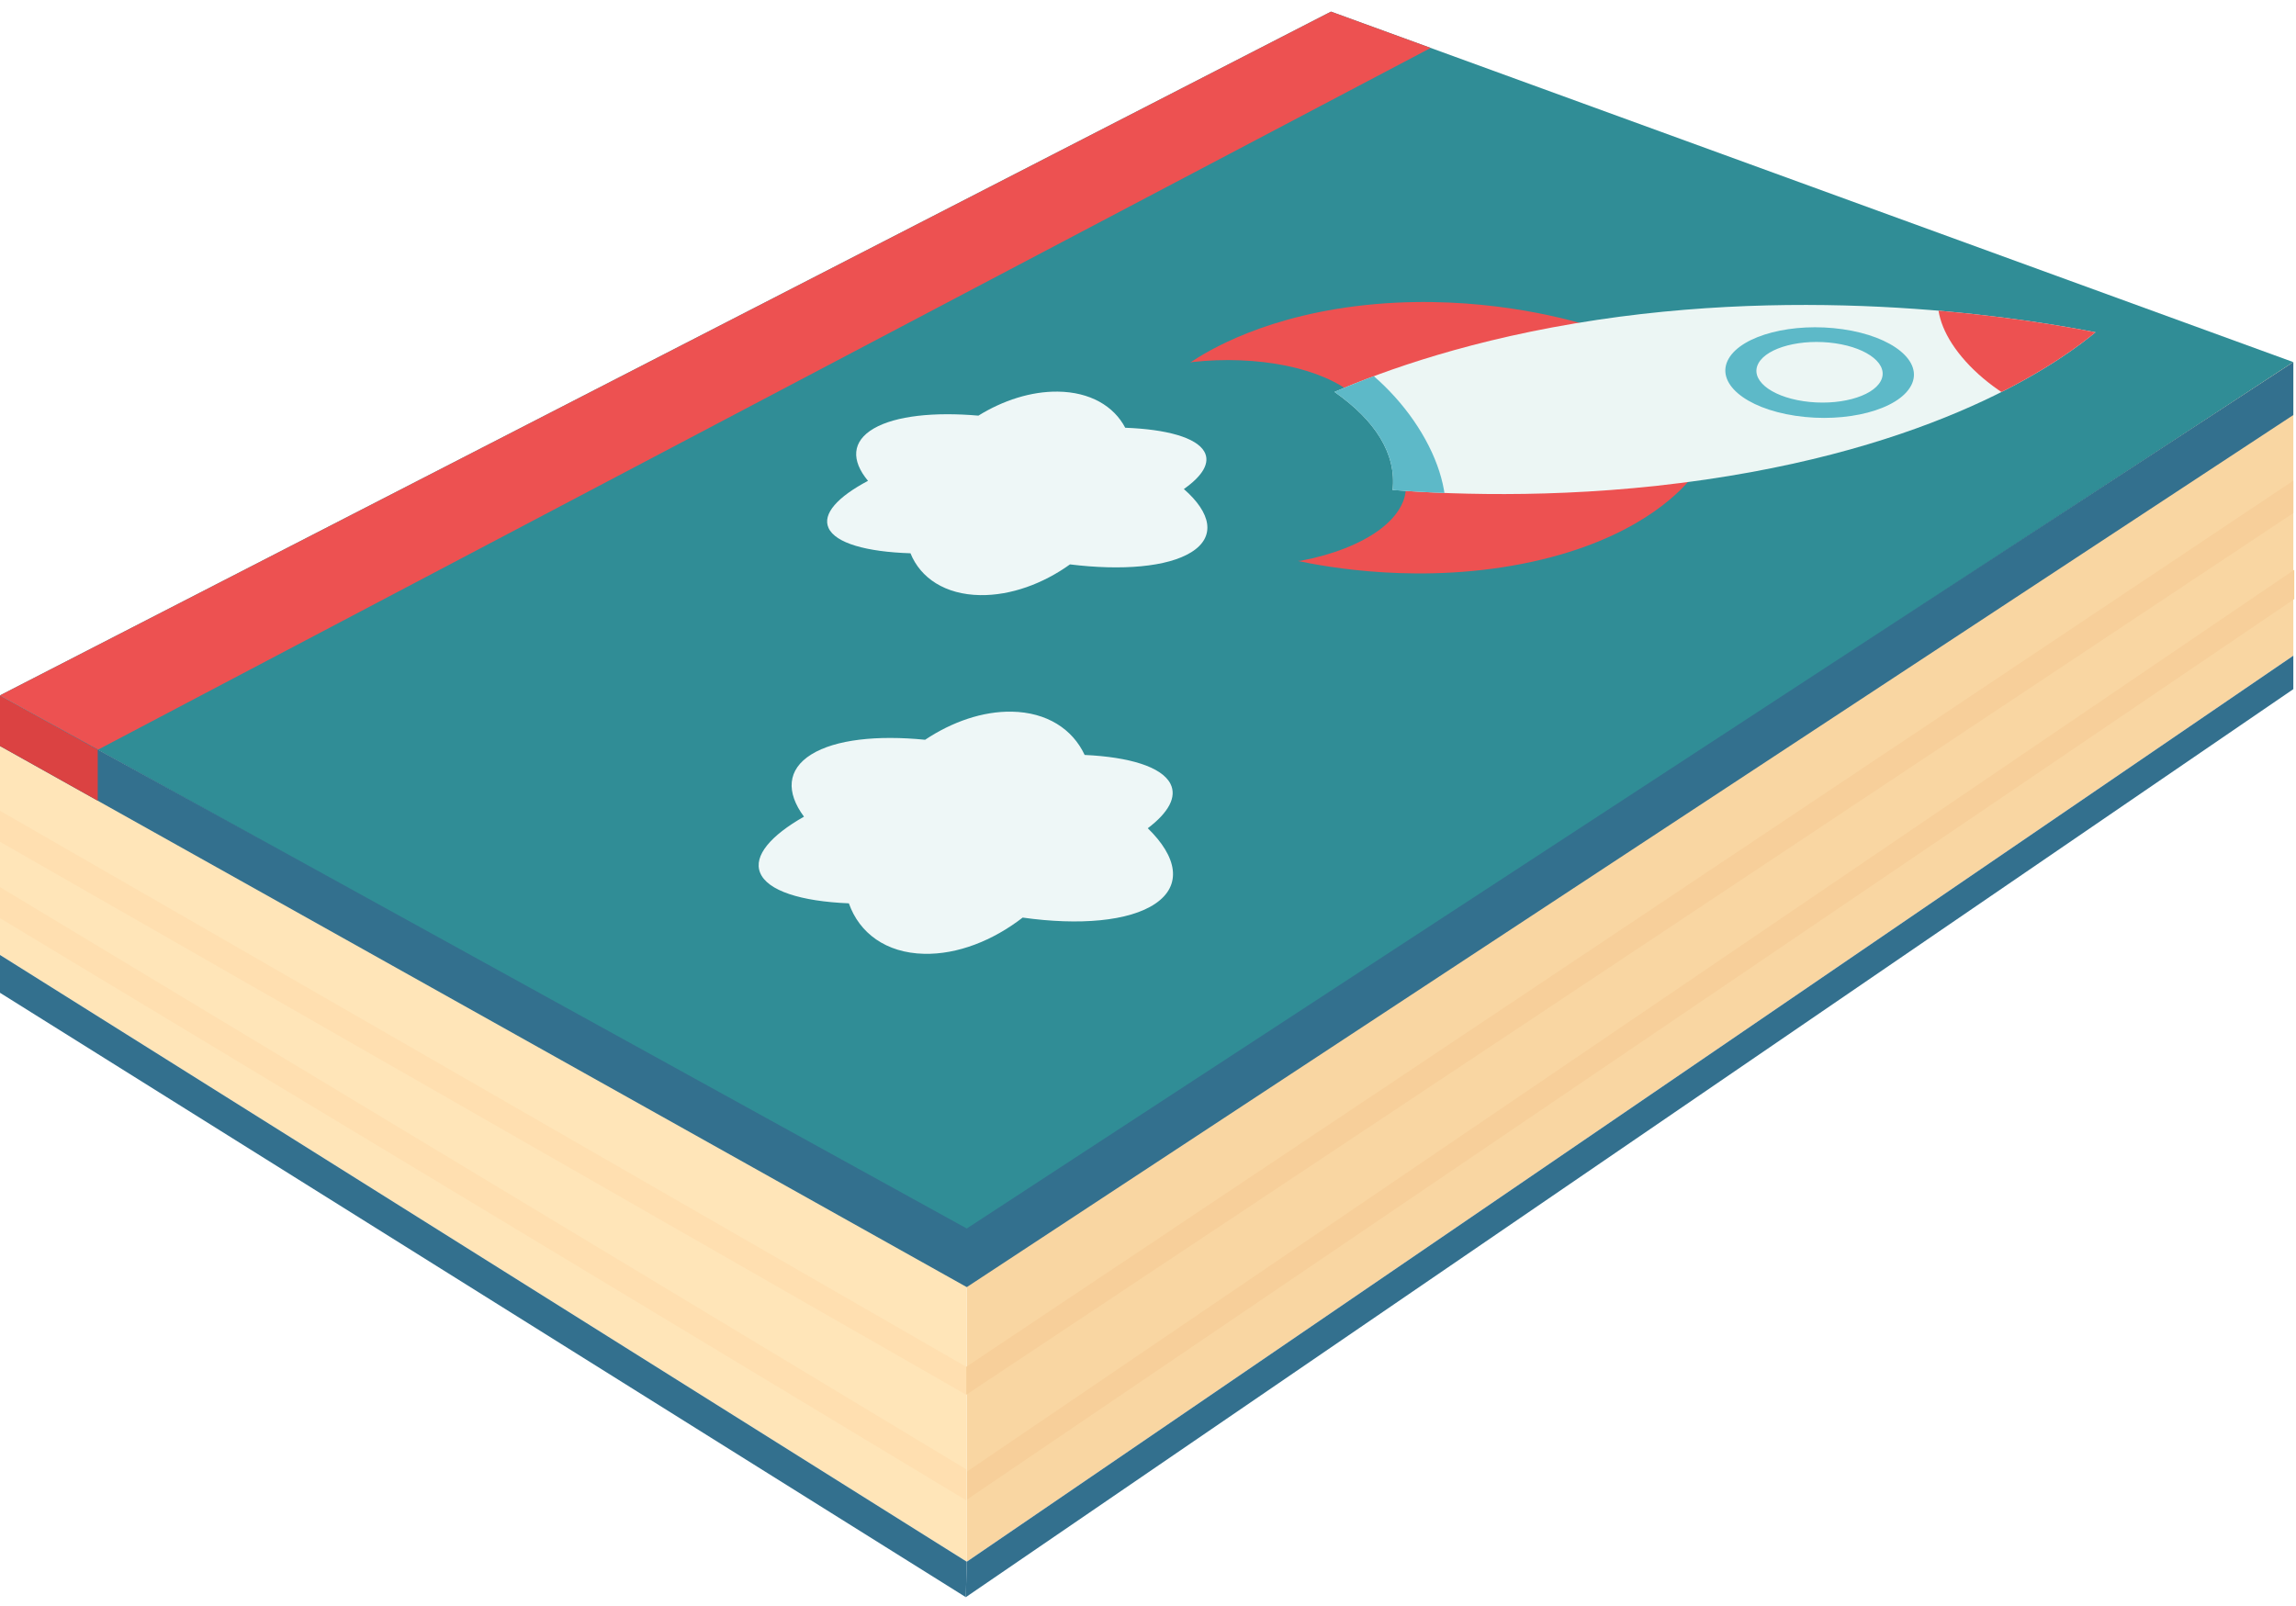
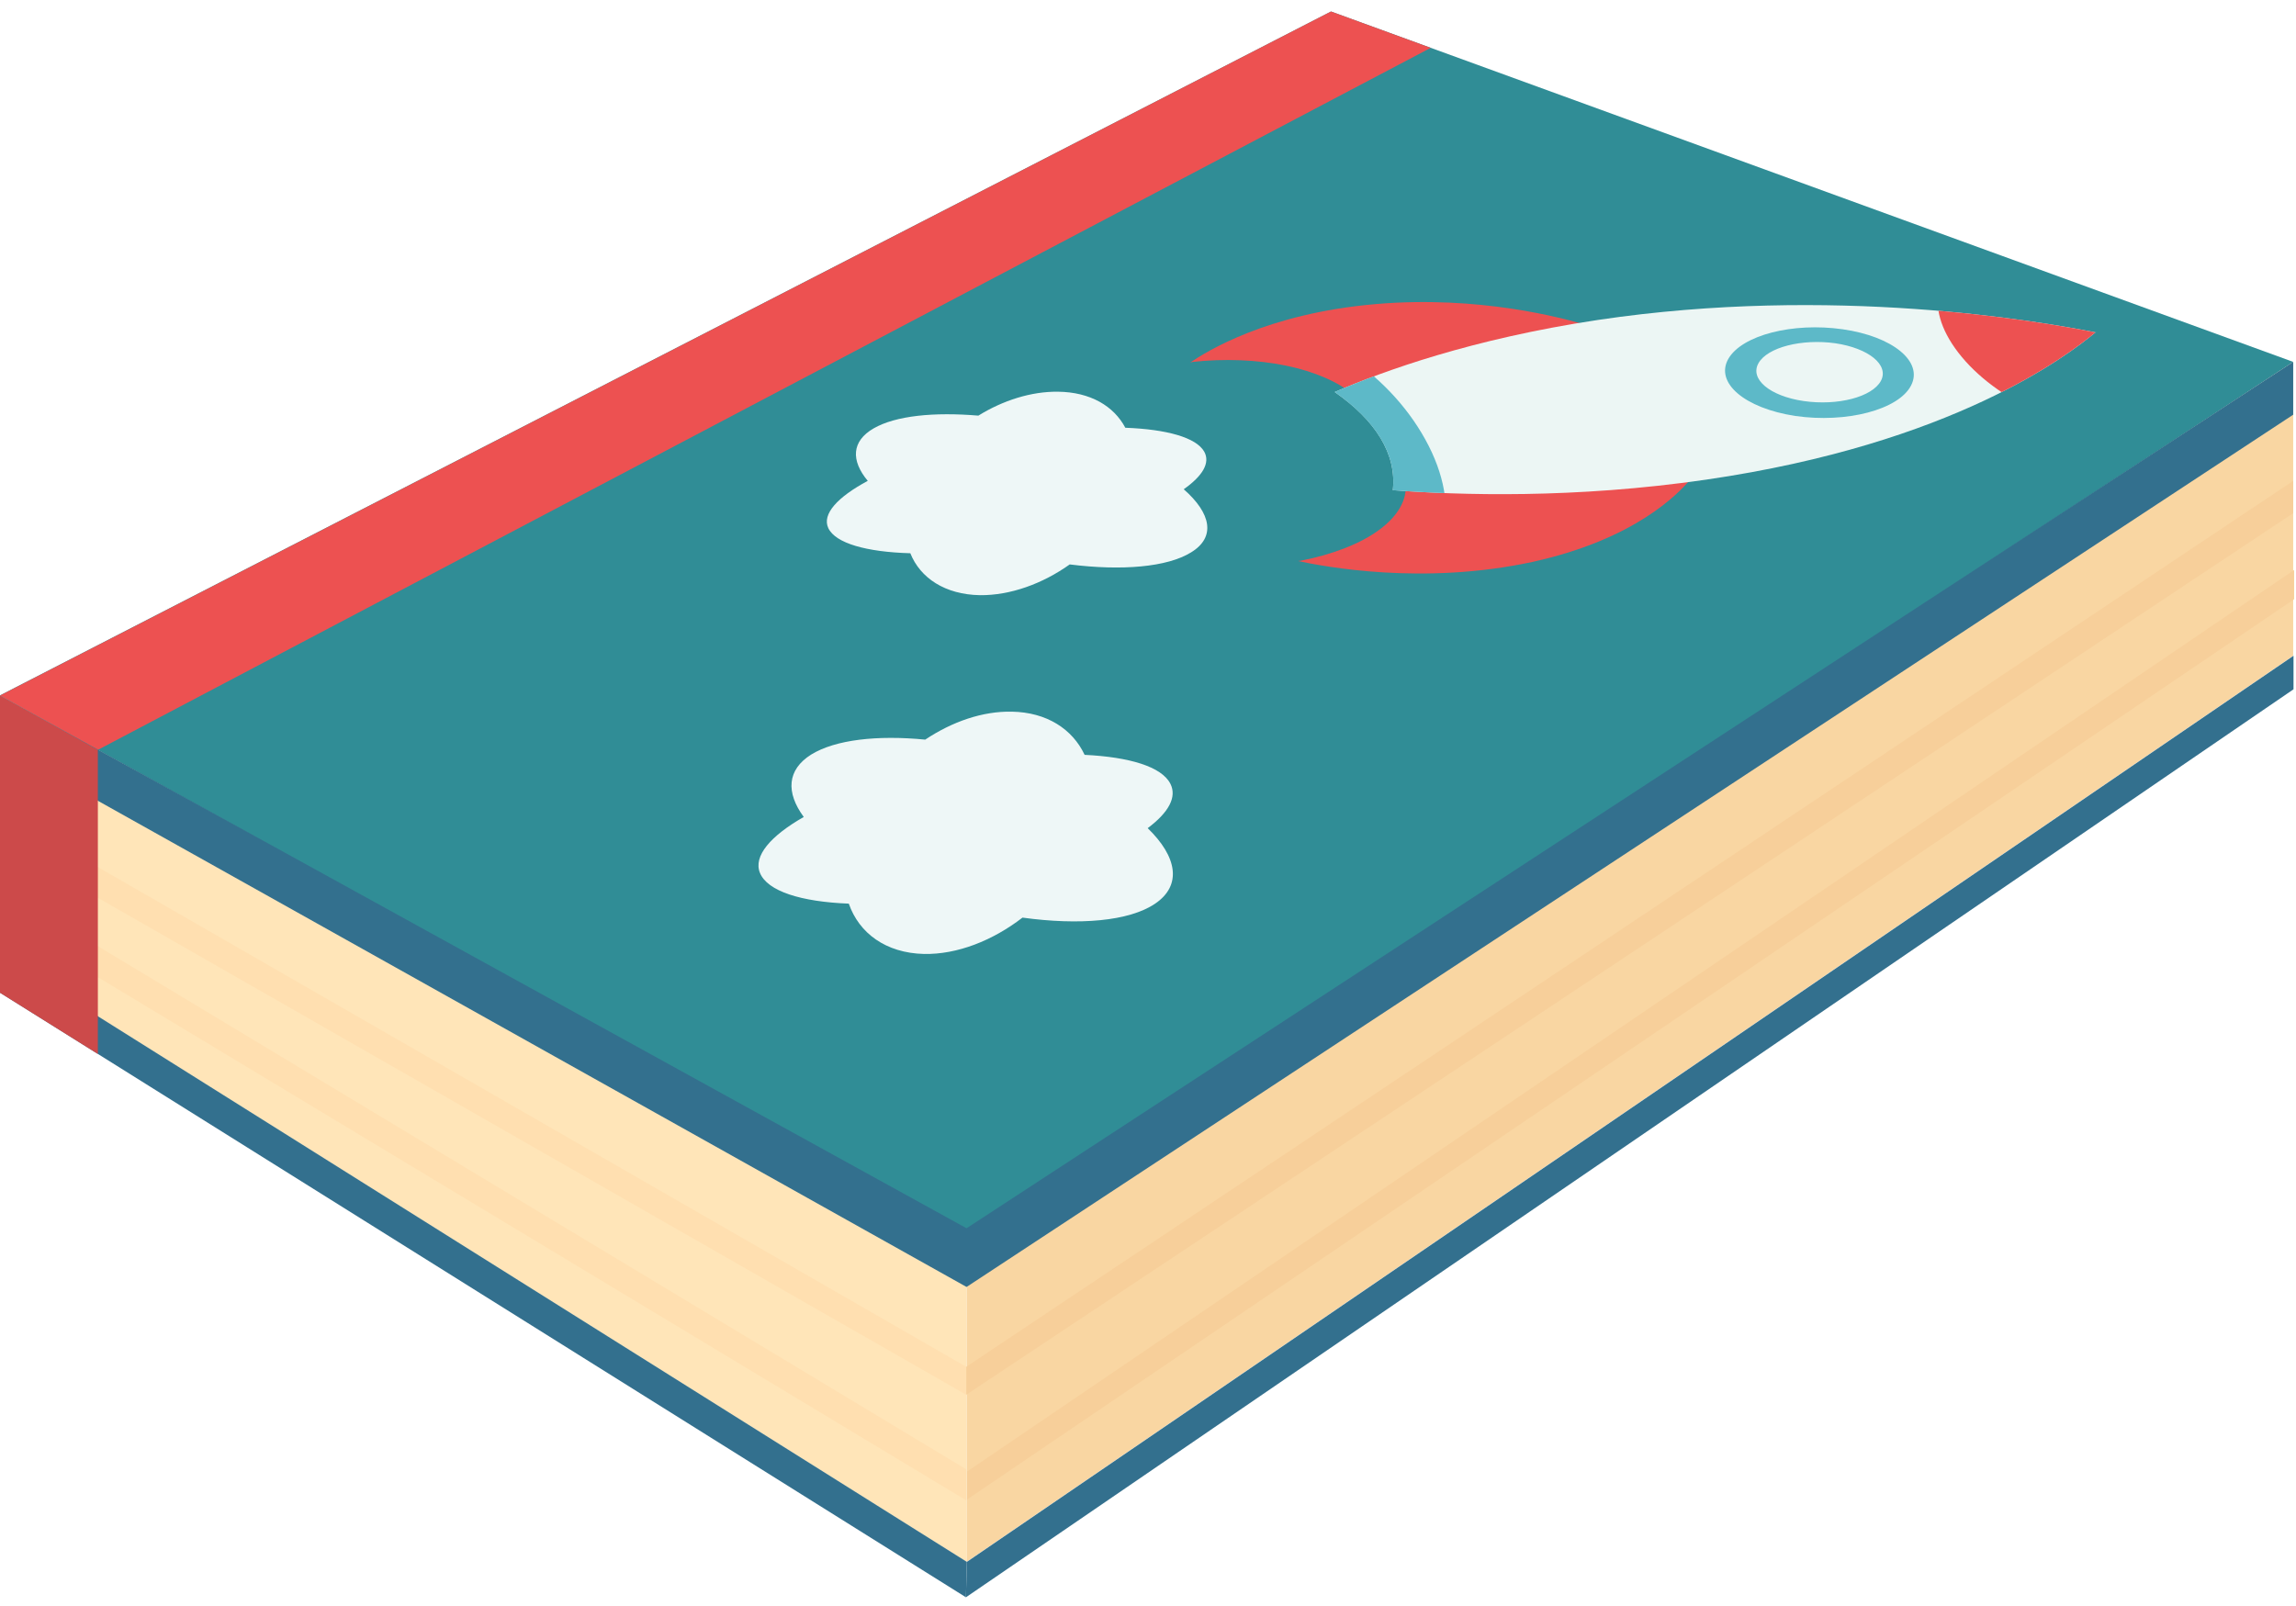
- <svg xmlns="http://www.w3.org/2000/svg" id="d" width="739" height="517">
-   <defs>
-     <clipPath id="e">
-       <path d="M674.46 106.96c-17.83-3.46-84.42-15.33-160.23-4.01-40.57 6.06-68.89 16.43-84.7 23.22 13.1 9.15 19.99 19.92 18.7 31.59 21.39 1.58 58.33 2.84 100.9-3.39 79.59-11.64 116.53-40.08 125.54-47.57" style="fill:#ecf6f4;stroke-width:0" />
+ <svg xmlns="http://www.w3.org/2000/svg" xmlns:xlink="http://www.w3.org/1999/xlink" version="1.1" id="d" x="0px" y="0px" viewBox="0 0 739 517" style="enable-background:new 0 0 739 517;" xml:space="preserve">
+   <style type="text/css">
+ 	.st0{fill:#308D96;}
+ 	.st1{fill:#ED5151;}
+ 	.st2{fill:#EEF7F7;}
+ 	.st3{fill:#ECF6F4;}
+ 	.st4{clip-path:url(#SVGID_00000088816237824049640330000001945691020348207501_);}
+ 	.st5{fill:#5DB9C8;}
+ 	.st6{fill:#F9D6A2;}
+ 	.st7{fill:#FFE5B8;}
+ 	.st8{fill:#33708E;}
+ 	.st9{fill:#FFDFB0;}
+ 	.st10{fill:#F7CF9A;}
+ 	.st11{fill:#CC4A4A;}
+ </style>
+   <path class="st0" d="M311.2,396.5L-0.1,223.9L428.4,3.7l309.7,112.8L311.2,396.5z" />
+   <path class="st1" d="M31.5,241.4l-31.5-17.5L428.4,3.7l32.1,11.7L31.5,241.4z" />
+   <path class="st2" d="M297.8,238.1c8.7-5.8,18.5-9.2,27.9-9c11.2,0.2,19.5,5.6,23.4,13.9c14.4,0.7,24.8,3.8,27.6,9.3  c2.2,4.3-0.6,9.3-7.3,14.3c9.5,9.2,11.1,18.4,2.4,24.3c-8.4,5.7-24.5,7-42.7,4.5c-9.6,7.4-21,11.9-31.7,11.7  c-12.3-0.3-20.9-6.7-24.2-16.2c-15.4-0.6-26.2-4-28.6-9.9c-2.2-5.4,3.4-11.9,14.1-18c-5.8-7.9-5.4-15.2,2.4-20.1  C268.9,238.1,282.4,236.6,297.8,238.1L297.8,238.1z M314.9,133.8c7.9-4.9,17-7.8,25.6-7.7c10.4,0.1,18,4.6,21.7,11.6  c13.2,0.5,22.8,3.1,25.4,7.7c2,3.6-0.5,7.8-6.6,12.1c8.8,7.7,10.4,15.4,2.4,20.3c-7.7,4.8-22.4,6-39.1,3.9  c-8.7,6.2-19.1,10-28.9,9.9c-11.2-0.2-19.2-5.5-22.4-13.5c-14.1-0.4-24.1-3.2-26.4-8.1c-2.1-4.5,3-10,12.7-15.2  c-5.5-6.6-5.2-12.8,1.9-16.9C288.3,133.8,300.7,132.6,314.9,133.8L314.9,133.8z" />
+   <path class="st1" d="M435.8,127.2c-4.9-4.2-12.7-7.6-21.9-9.5c-9.2-1.9-19.9-2.3-30-1.2l-0.8,0.2c5-3.4,24.6-15.8,59.6-18.8  c33.4-2.9,60.4,4.5,68.1,6.8c1.5,0.4,2.7,1.1,3.7,1.8c-7.6,1.3-15.5,2.9-22.9,4.5c-8.5,1.8-16.9,3.8-25.3,5.8s-15.7,5.1-23.5,7.7  c-2.8,0.9-5.5,1.8-8.3,2.8L435.8,127.2L435.8,127.2z M452.4,155.6c0.6,5.1-2.4,10.5-8.4,14.9c-6,4.5-15.1,8-25.3,10l-0.9,0.1  c8.3,1.8,40.2,7.9,75.4,0.3c33.3-7.3,47.2-22.2,50.8-26.5c0.7-0.8,0.9-1.8,0.9-2.6c-8.2,1-16.9,1.9-25.2,2.6  c-9.6,0.8-19.2,1.4-28.9,2c-9.6,0.6-19.5-0.1-29.2-0.2l-10.2-0.1L452.4,155.6L452.4,155.6z" />
+   <path class="st3" d="M674.5,107c-17.8-3.5-84.4-15.3-160.2-4c-40.6,6.1-68.9,16.4-84.7,23.2c13.1,9.1,20,19.9,18.7,31.6  c21.4,1.6,58.3,2.8,100.9-3.4c79.6-11.6,116.5-40.1,125.5-47.6" />
+   <g>
+     <defs>
+       <path id="SVGID_1_" d="M674.5,107c-17.8-3.5-84.4-15.3-160.2-4c-40.6,6.1-68.9,16.4-84.7,23.2c13.1,9.2,20,19.9,18.7,31.6    c21.4,1.6,58.3,2.8,100.9-3.4c79.6-11.6,116.5-40.1,125.5-47.6L674.5,107z" />
+     </defs>
+     <clipPath id="SVGID_00000144302095434801212620000015790763255496463527_">
+       <use xlink:href="#SVGID_1_" style="overflow:visible;" />
    </clipPath>
-     <style>.p,.q,.r,.v,.w,.x{stroke-width:0}.p{fill:#f7cf9a}.q{fill:#5db9c8}.r{fill:#33708e}.v{fill:#eef7f7}.w{fill:#ed5151}.x{fill:#ffdfb0}</style>
-   </defs>
-   <path d="M311.17 396.48-.08 223.89 428.4 3.74l309.74 112.83z" style="stroke-width:0;fill:#308d96" />
-   <path d="M31.46 241.38-.08 223.89 428.4 3.74l32.1 11.69z" class="w" />
-   <path d="M297.77 238.14c8.7-5.79 18.55-9.21 27.9-9.04 11.25.2 19.53 5.57 23.44 13.93 14.38.67 24.8 3.82 27.6 9.26 2.2 4.28-.65 9.32-7.28 14.34 9.49 9.21 11.14 18.39 2.4 24.29-8.42 5.69-24.53 7.02-42.67 4.47-9.57 7.4-20.95 11.91-31.72 11.66-12.27-.28-20.85-6.66-24.22-16.25-15.39-.63-26.25-4.03-28.58-9.89-2.16-5.43 3.44-11.93 14.13-18.01-5.82-7.85-5.44-15.2 2.39-20.05 7.72-4.79 21.23-6.24 36.62-4.7ZM314.9 133.81c7.93-4.92 16.96-7.84 25.56-7.74 10.36.12 18.03 4.61 21.71 11.63 13.22.5 22.83 3.11 25.44 7.66 2.05 3.58-.52 7.83-6.57 12.07 8.79 7.68 10.37 15.36 2.41 20.33-7.67 4.79-22.41 5.98-39.06 3.93-8.68 6.23-19.06 10.04-28.92 9.89-11.24-.18-19.19-5.47-22.42-13.47-14.12-.45-24.14-3.25-26.37-8.15-2.07-4.54 2.97-10.02 12.7-15.17-5.47-6.57-5.23-12.75 1.89-16.87 7.03-4.07 19.44-5.35 33.63-4.12Z" class="v" />
-   <path d="M435.8 127.18c-4.85-4.21-12.66-7.58-21.92-9.47-9.23-1.88-19.89-2.3-29.97-1.18l-.81.18c5.04-3.4 24.62-15.77 59.62-18.82 33.43-2.91 60.38 4.46 68.1 6.75 1.49.44 2.71 1.08 3.75 1.76-7.6 1.35-15.53 2.86-22.94 4.46-8.53 1.84-16.92 3.84-25.34 5.85s-15.69 5.11-23.46 7.71c-2.75.92-5.51 1.84-8.26 2.77h1.23ZM452.44 155.64c.56 5.15-2.43 10.46-8.43 14.91-6.04 4.48-15.06 8.04-25.33 9.97l-.93.06c8.29 1.77 40.21 7.94 75.39.26 33.35-7.28 47.19-22.16 50.83-26.47.7-.82.91-1.75.91-2.65-8.21.97-16.9 1.88-25.24 2.57-9.58.79-19.23 1.4-28.88 2-9.6.6-19.51-.1-29.18-.21l-10.24-.12 1.08-.34Z" class="w" />
-   <path d="M674.46 106.96c-17.83-3.46-84.42-15.33-160.23-4.01-40.57 6.06-68.89 16.43-84.7 23.22 13.1 9.15 19.99 19.92 18.7 31.59 21.39 1.58 58.33 2.84 100.9-3.39 79.59-11.64 116.53-40.08 125.54-47.57" style="fill:#ecf6f4" />
-   <g style="clip-path:url(#e)">
-     <path d="M684.14 137.3c-17.53 2.64-41.78-8.19-53.81-23.77-11.7-15.15-7.36-29.1 9.36-31.53 16.67-2.42 40.03 7.43 52.53 22.38 12.85 15.37 9.41 30.29-8.07 32.92Z" class="w" />
-     <path d="M447.04 186.29c-19.65 2.97-45.89-13.9-58.11-36.84-11.74-22.04-6.02-41.43 12.32-44.09 18.29-2.64 43.26 12.22 56.28 33.94 13.55 22.61 9.1 44.02-10.48 46.98Z" class="q" />
+     <g style="clip-path:url(#SVGID_00000144302095434801212620000015790763255496463527_);">
+       <path class="st1" d="M684.1,137.3c-17.5,2.6-41.8-8.2-53.8-23.8c-11.7-15.2-7.4-29.1,9.4-31.5c16.7-2.4,40,7.4,52.5,22.4    C705.1,119.8,701.6,134.7,684.1,137.3L684.1,137.3z" />
+       <path class="st5" d="M447,186.3c-19.6,3-45.9-13.9-58.1-36.8c-11.7-22-6-41.4,12.3-44.1c18.3-2.6,43.3,12.2,56.3,33.9    C471.1,161.9,466.6,183.3,447,186.3L447,186.3z" />
+     </g>
  </g>
-   <path d="M615.14 124.09c4.01-7.71-5.9-15.78-22-18.1s-32.4 1.9-36.75 9.48c-4.4 7.67 5.17 15.94 21.51 18.38 16.44 2.46 33.17-1.95 37.23-9.76Zm-49.12-7.21c2.88-5.1 13.89-7.93 24.65-6.37 10.81 1.57 17.4 6.99 14.68 12.14-2.75 5.2-13.91 8.13-24.87 6.5-10.92-1.62-17.36-7.13-14.46-12.27" class="q" />
-   <path d="M738.14 116.57 311.17 396.48v106.27l426.97-291.67z" style="fill:#f9d6a2;stroke-width:0" />
-   <path d="M-.08 223.89v83.48l311.25 195.38V396.48z" style="stroke-width:0;fill:#ffe5b8" />
-   <path d="m-.08 240.11 311.25 174.24L738.14 133.6v-17.03L311.17 395.48-.08 223.89z" class="r" />
-   <path d="M31.46 241.38v16.38L-.08 240.11v-16.22z" style="stroke-width:0;fill:#db4242" />
-   <path d="m311.17 502.75-.31 11.41L-.08 319.55v-12.18z" class="r" />
-   <path d="m311.17 502.75 426.97-291.67v10.77L310.86 514.16z" class="r" />
-   <path d="m0 261 311 179v9L0 271zM0 285.58 311 473v10L0 295.58z" class="x" />
-   <path d="M311 440v9l427.14-283.83v-10.44zM311.3 473.69v9l427.14-289.83v-9.44z" class="p" />
+   <path class="st5" d="M615.1,124.1c4-7.7-5.9-15.8-22-18.1s-32.4,1.9-36.8,9.5c-4.4,7.7,5.2,15.9,21.5,18.4  C594.3,136.3,611.1,131.9,615.1,124.1L615.1,124.1z M566,116.9c2.9-5.1,13.9-7.9,24.7-6.4c10.8,1.6,17.4,7,14.7,12.1  c-2.8,5.2-13.9,8.1-24.9,6.5C569.6,127.5,563.1,122,566,116.9" />
+   <path class="st6" d="M738.1,116.6l-427,279.9v106.3l427-291.7V116.6z" />
+   <path class="st7" d="M-0.1,223.9v83.5l311.2,195.4V396.5L-0.1,223.9z" />
+   <path class="st8" d="M-0.1,240.1l311.2,174.2l427-280.8v-17l-427,278.9L-0.1,223.9V240.1z" />
+   <path class="st8" d="M311.2,502.8l-0.3,11.4L-0.1,319.5v-12.2L311.2,502.8z" />
+   <path class="st8" d="M311.2,502.8l427-291.7v10.8L310.9,514.2L311.2,502.8z" />
+   <path class="st9" d="M0,261l311,179v9L0,271V261z M0,285.6L311,473v10L0,295.6V285.6z" />
+   <path class="st10" d="M311,440v9l427.1-283.8v-10.4L311,440z M311.3,473.7v9l427.1-289.8v-9.4L311.3,473.7z" />
+   <path class="st11" d="M31.5,241.4v97.9l-31.5-19.7v-95.7L31.5,241.4z" />
</svg>
